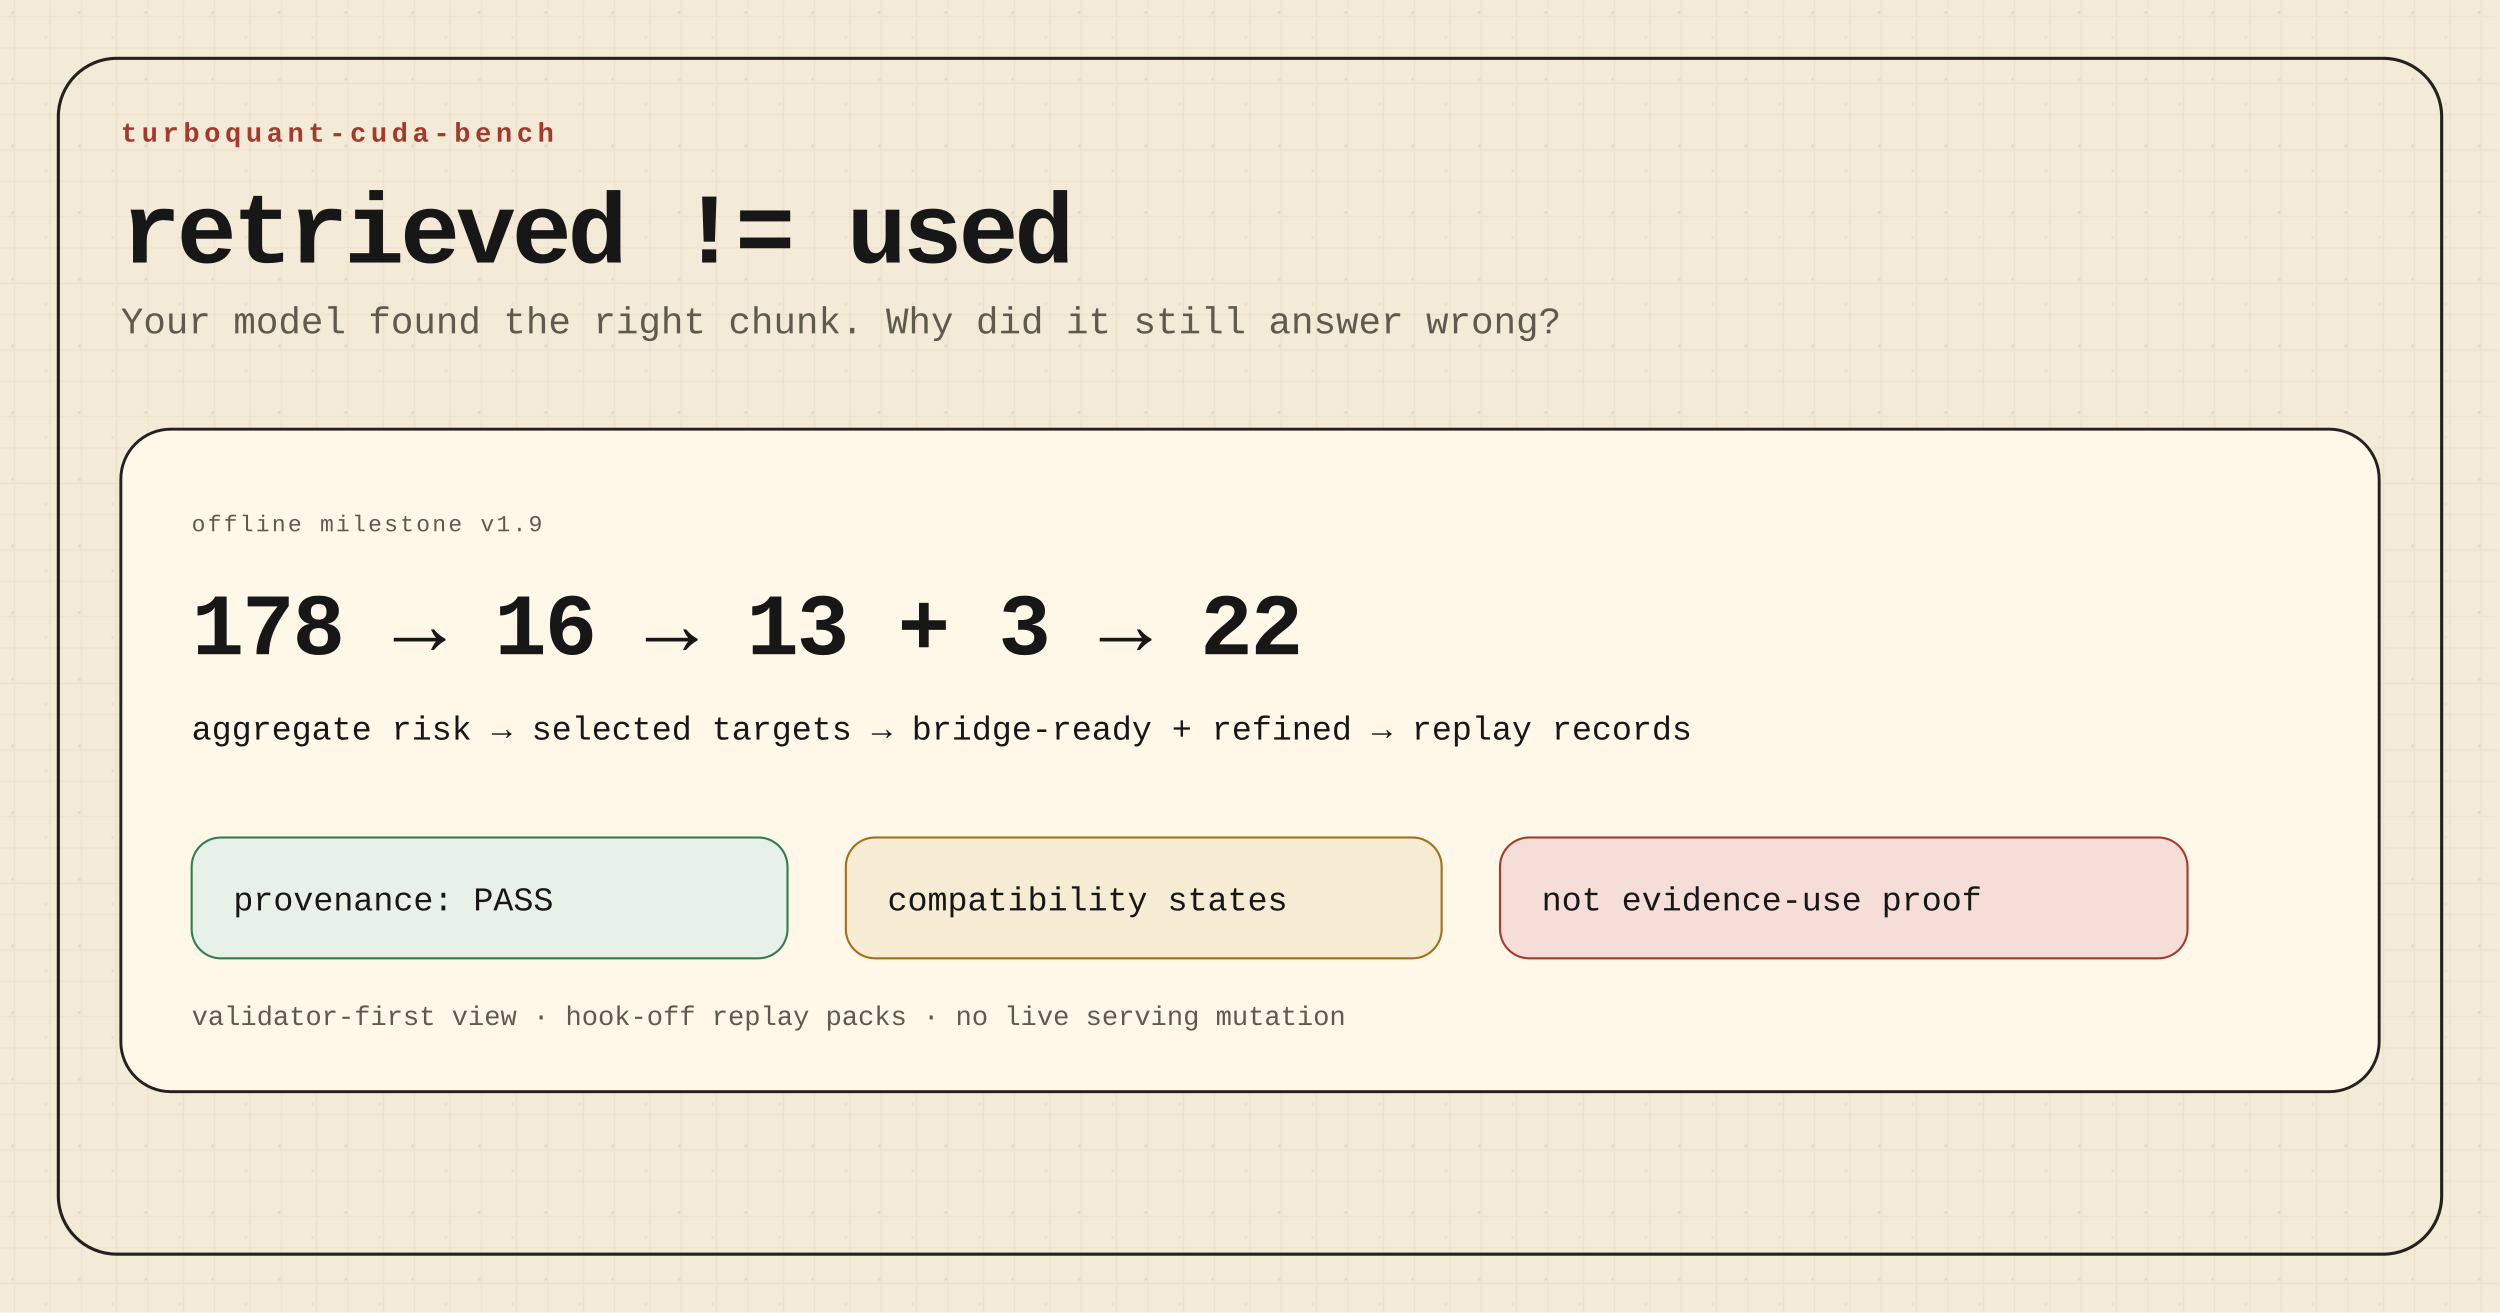
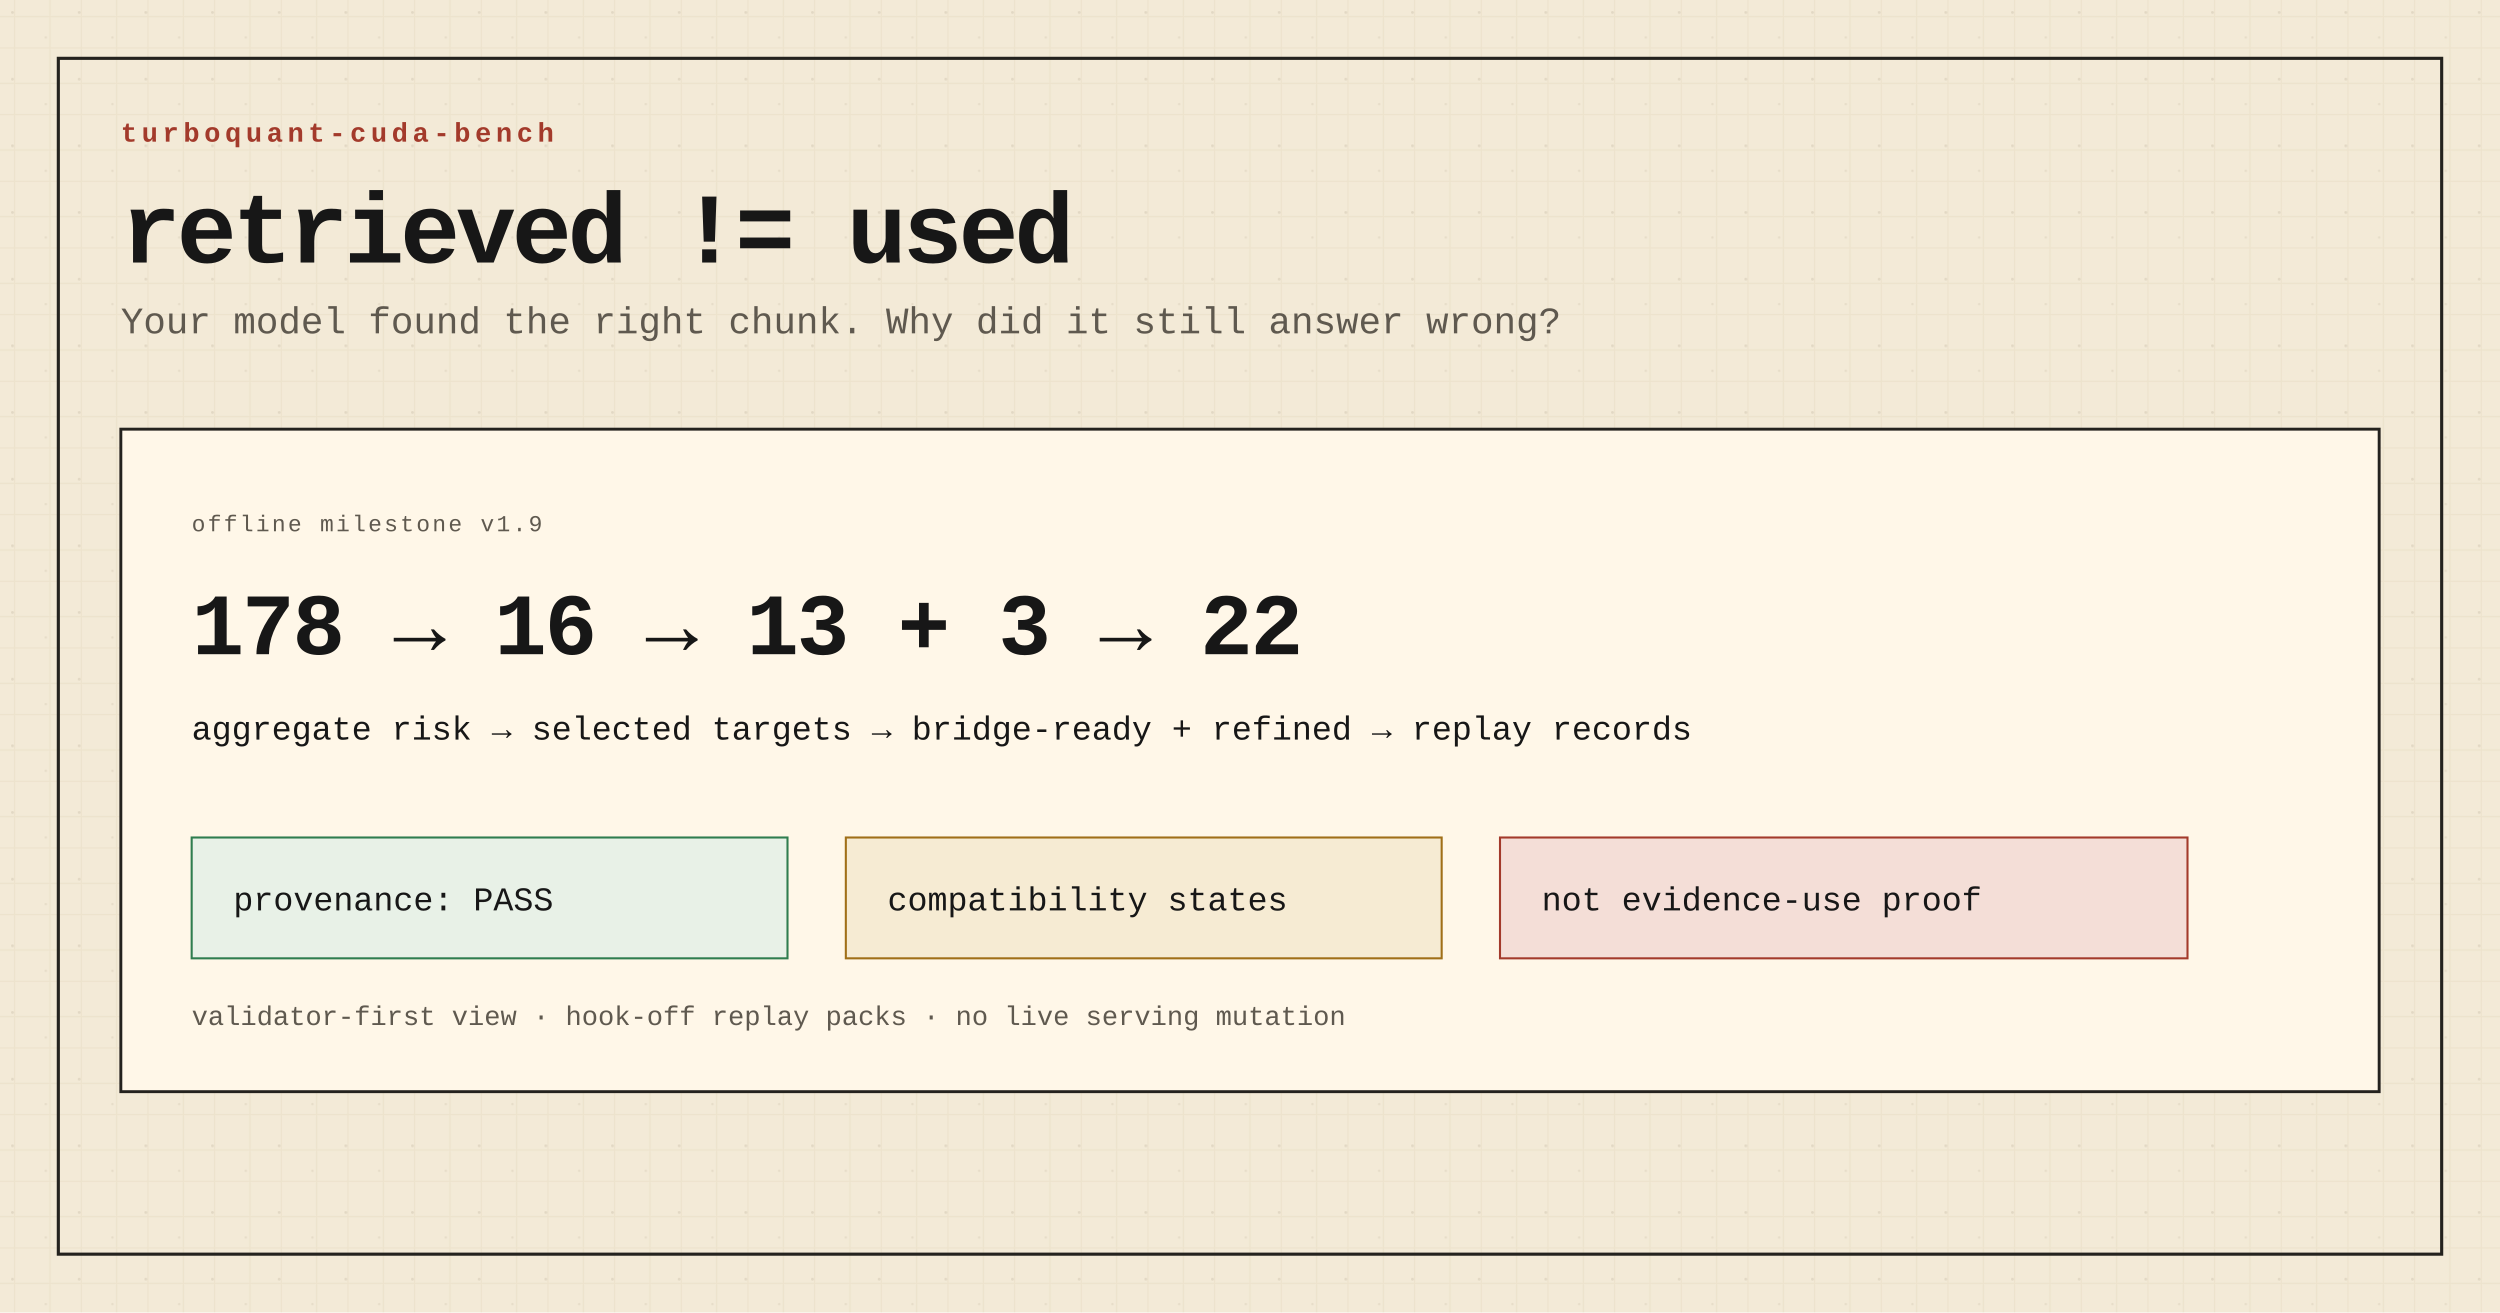
<svg xmlns="http://www.w3.org/2000/svg" width="1200" height="630" viewBox="0 0 1200 630" role="img" aria-label="retrieved != used">
  <defs>
    <pattern id="papergrain" width="32" height="32" patternUnits="userSpaceOnUse">
      <rect width="32" height="32" fill="#f3ead7" />
      <path d="M0 8h32M0 23h32M7 0v32M24 0v32" stroke="#d8c9aa" stroke-width="0.6" opacity="0.22" />
      <circle cx="6" cy="6" r="0.7" fill="#9b8d74" opacity="0.18" />
      <circle cx="22" cy="18" r="0.6" fill="#9b8d74" opacity="0.14" />
    </pattern>
    <style>
      .mono { font-family: ui-monospace, SFMono-Regular, Menlo, Consolas, 'Liberation Mono', monospace; }
      .tag { font-size: 13px; font-weight: 700; letter-spacing: 2.2px; fill: #a33a2b; text-transform: uppercase; }
      .title { font-size: 48px; font-weight: 800; letter-spacing: -2px; fill: #171717; }
      .sub { font-size: 18px; fill: #5f594f; }
      .small { font-size: 13px; fill: #5f594f; }
      .label { font-size: 16px; fill: #171717; }
      .num { font-size: 42px; font-weight: 800; fill: #171717; letter-spacing: -1px; }
      .micro { font-size: 11px; fill: #5f594f; letter-spacing: 1.1px; text-transform: uppercase; }
    </style>
  </defs>
  <rect width="1200" height="630" fill="url(#papergrain)" />
-   <rect x="28" y="28" width="1144" height="574" rx="28" fill="none" stroke="#24221e" stroke-width="1.5" />
+   <rect x="28" y="28" width="1144" height="574" fill="none" stroke="#24221e" stroke-width="1.5" />
  <text x="58" y="68" class="mono tag">turboquant-cuda-bench</text>
  <text x="58" y="126" class="mono title">retrieved != used</text>
  <text x="58" y="160" class="mono sub">Your model found the right chunk. Why did it still answer wrong?</text>
-   <rect x="58" y="206" width="1084" height="318" rx="24" fill="#fff7e8" stroke="#24221e" stroke-width="1.4" />
+   <rect x="58" y="206" width="1084" height="318" fill="#fff7e8" stroke="#24221e" stroke-width="1.4" />
  <text x="92" y="255" class="mono micro">offline milestone v1.9</text>
  <text x="92" y="314" class="mono num">178 → 16 → 13 + 3 → 22</text>
  <text x="92" y="355" class="mono label">aggregate risk → selected targets → bridge-ready + refined → replay records</text>
-   <rect x="92" y="402" width="286" height="58" rx="14" fill="#e8f1e7" stroke="#2f7d4f" />
+   <rect x="92" y="402" width="286" height="58" fill="#e8f1e7" stroke="#2f7d4f" />
  <text x="112" y="437" class="mono label" fill="#2f7d4f">provenance: PASS</text>
-   <rect x="406" y="402" width="286" height="58" rx="14" fill="#f6ebd3" stroke="#a06f18" />
+   <rect x="406" y="402" width="286" height="58" fill="#f6ebd3" stroke="#a06f18" />
  <text x="426" y="437" class="mono label" fill="#a06f18">compatibility states</text>
-   <rect x="720" y="402" width="330" height="58" rx="14" fill="#f4ded7" stroke="#a33a2b" />
+   <rect x="720" y="402" width="330" height="58" fill="#f4ded7" stroke="#a33a2b" />
  <text x="740" y="437" class="mono label" fill="#a33a2b">not evidence-use proof</text>
  <text x="92" y="492" class="mono small">validator-first view · hook-off replay packs · no live serving mutation</text>
</svg>
